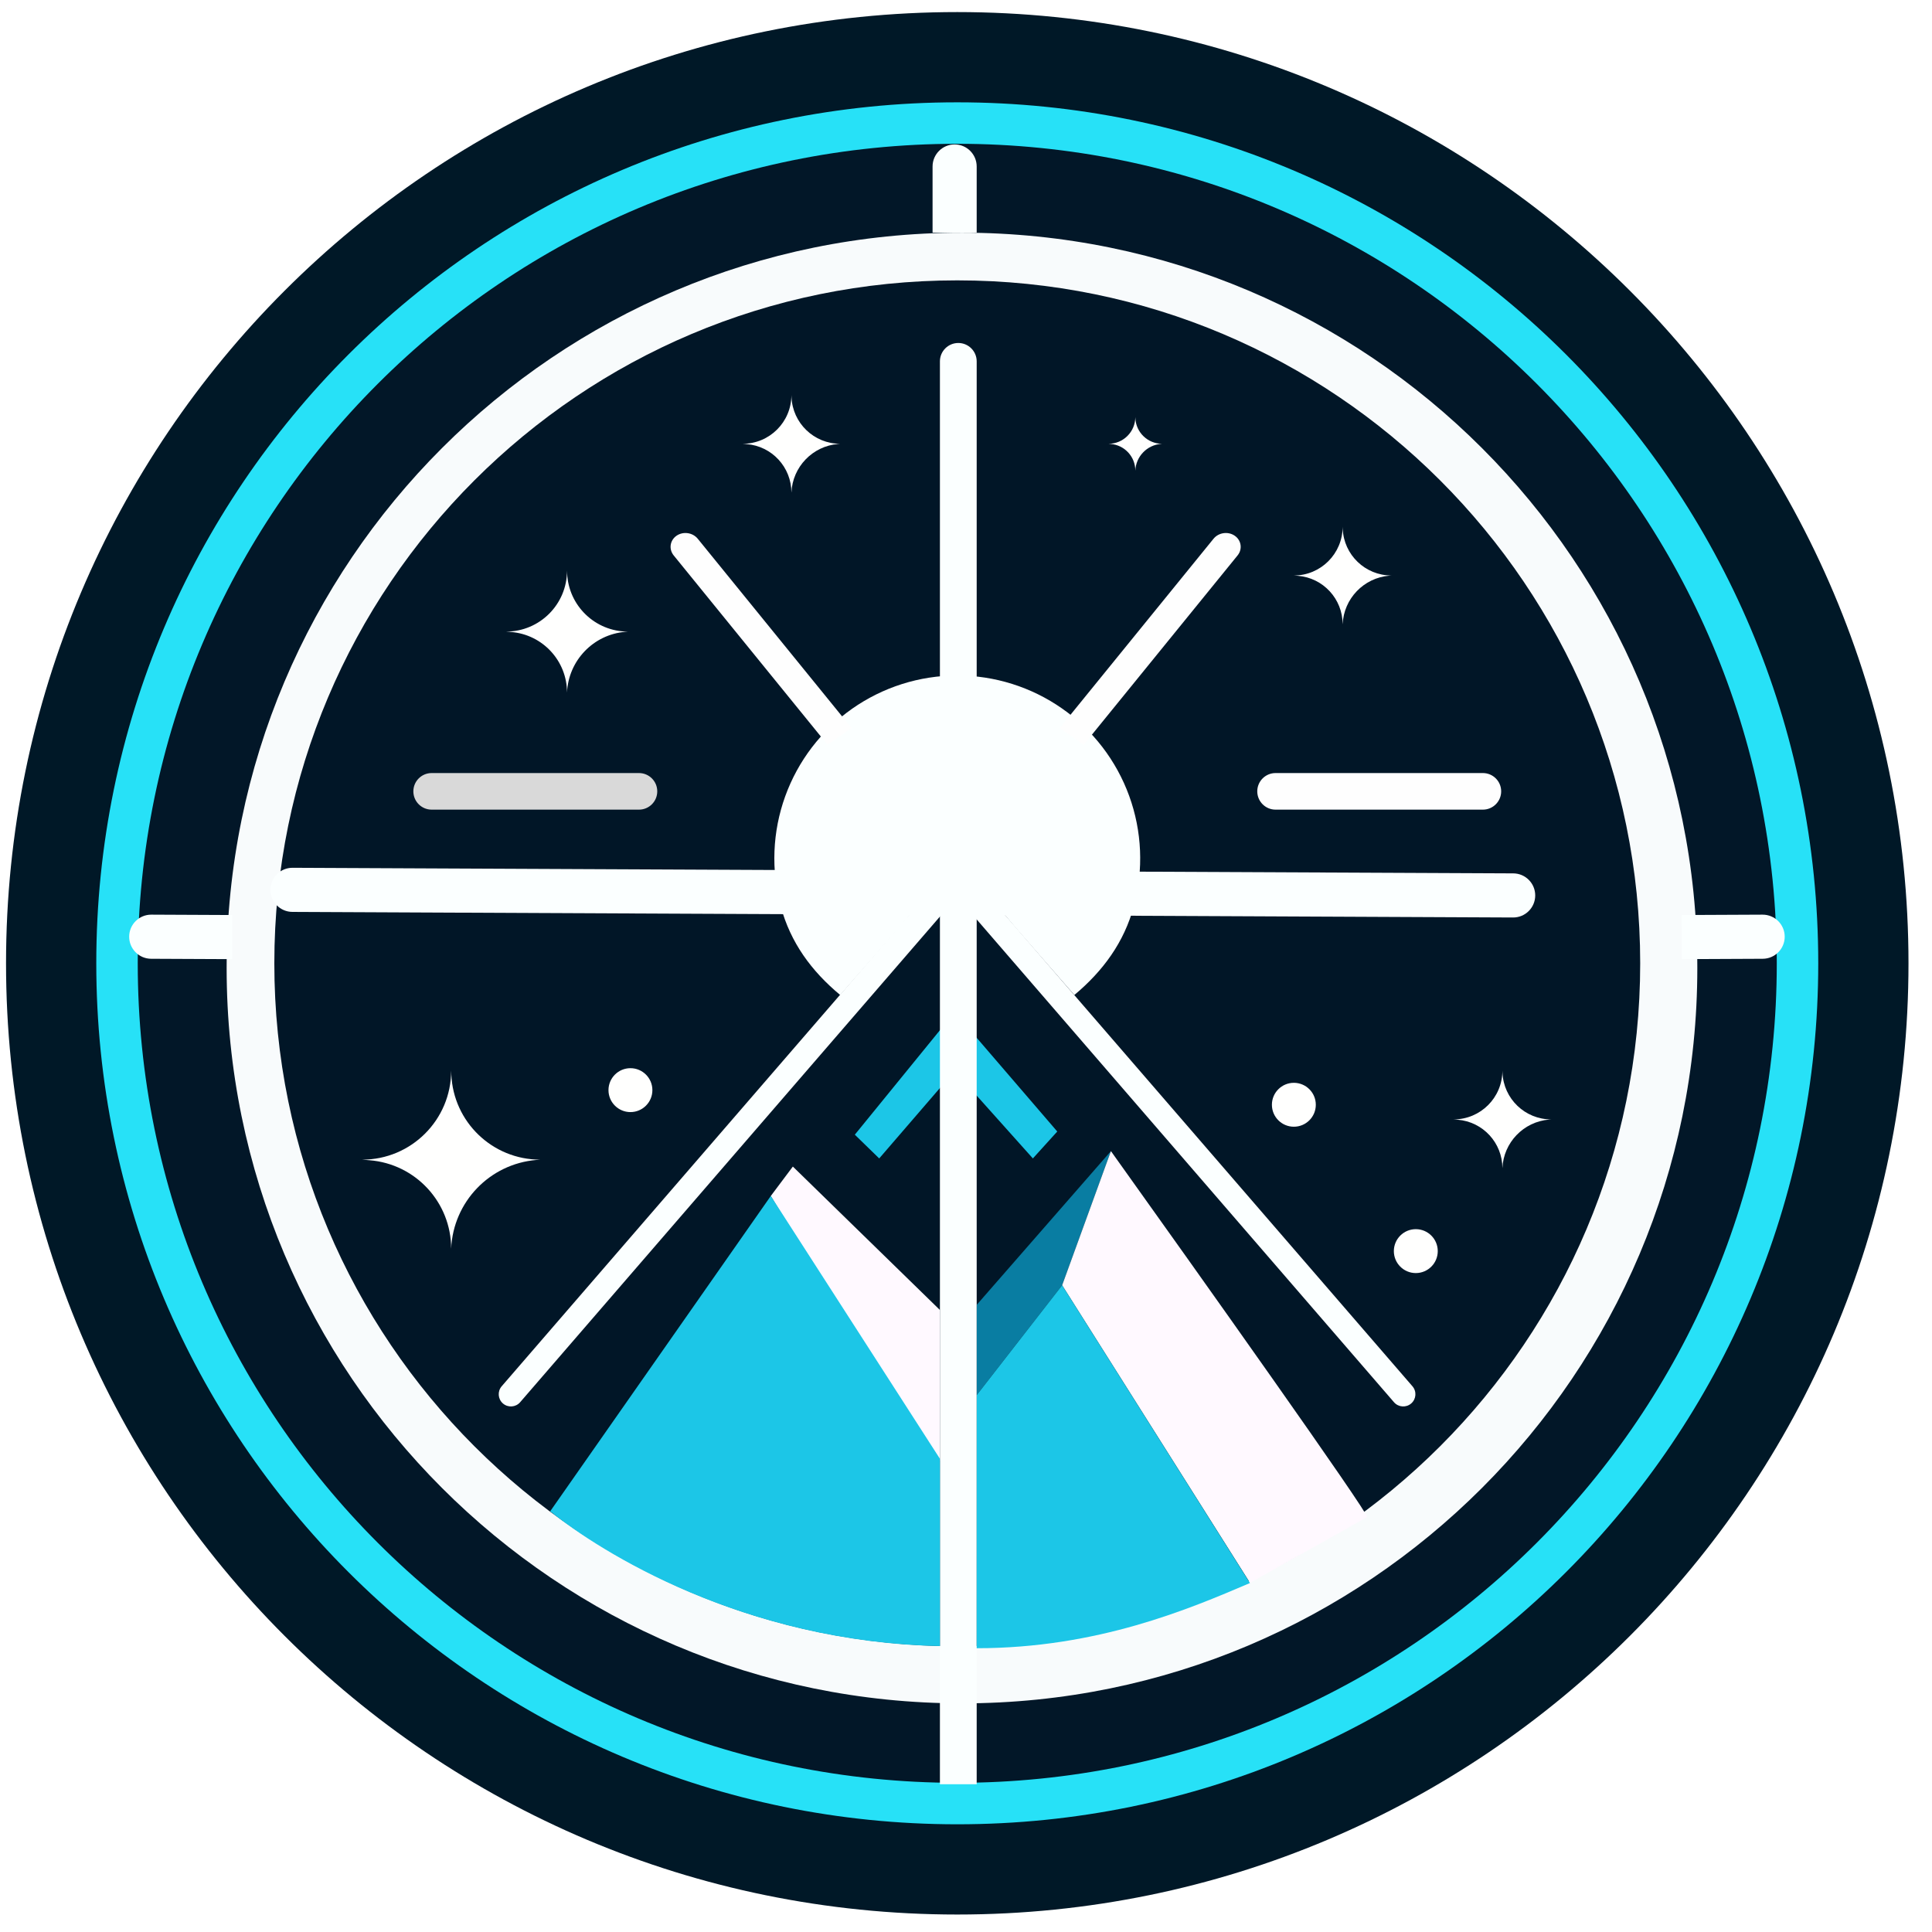
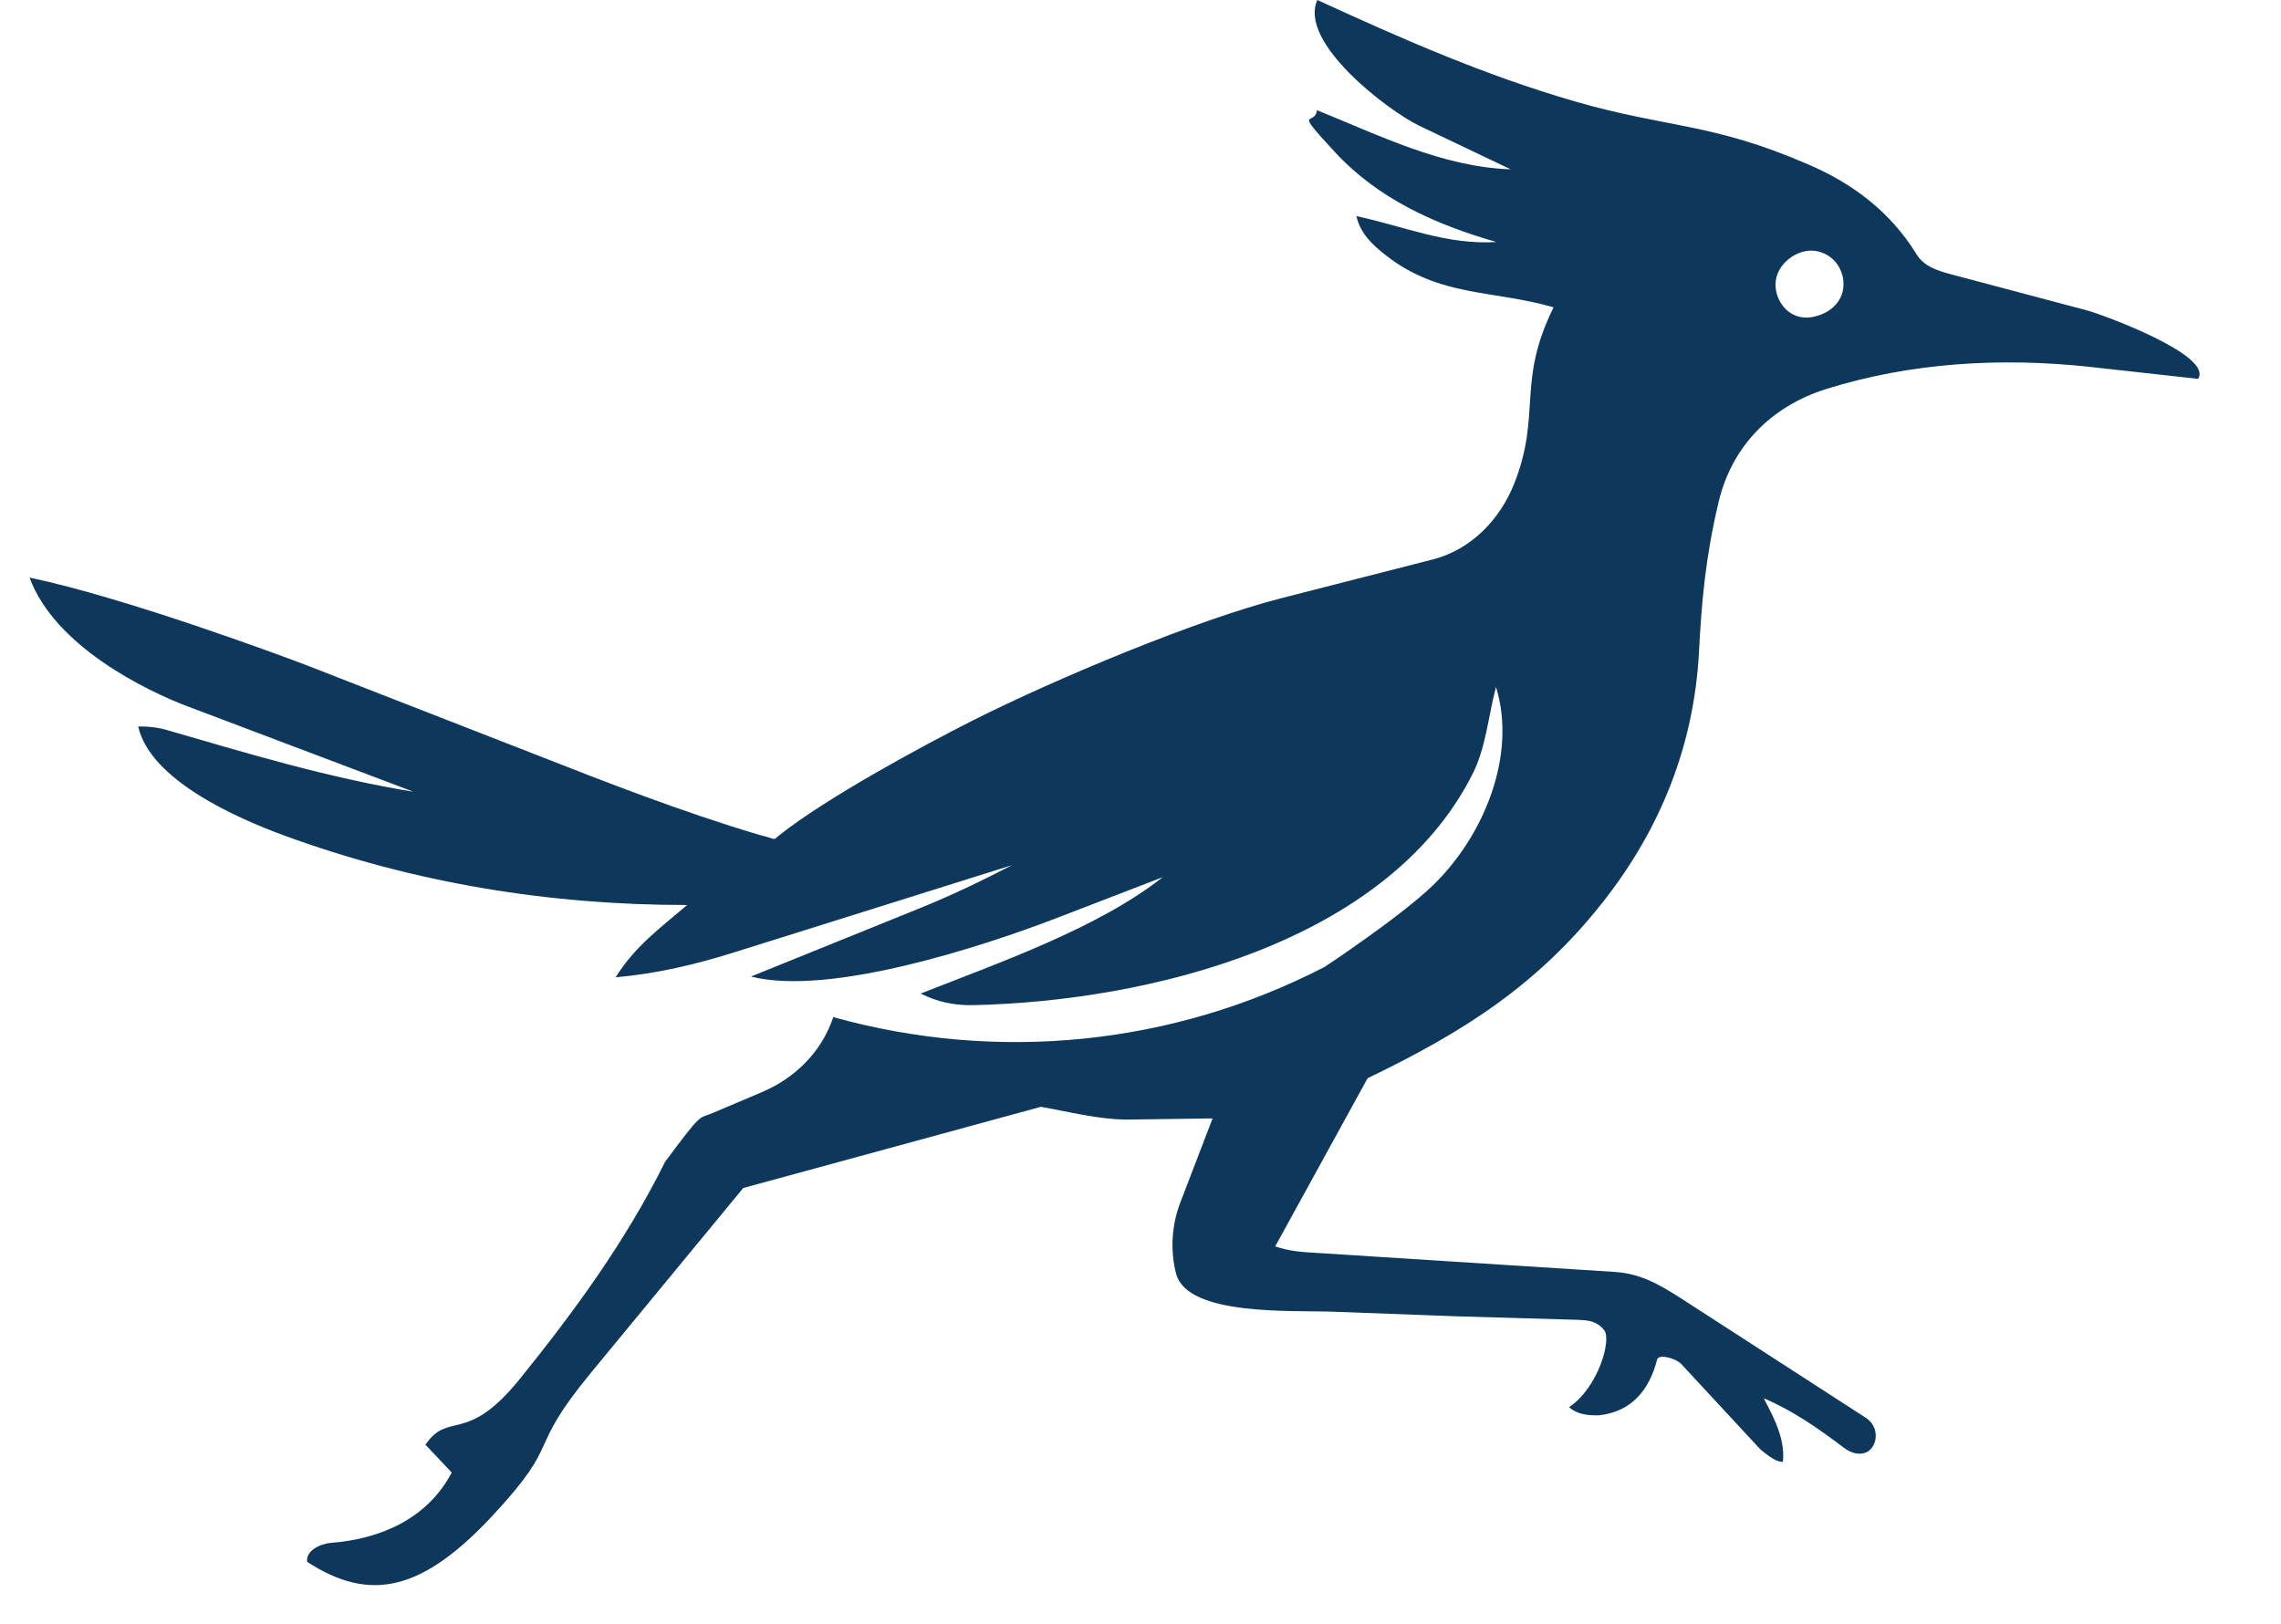
- <svg xmlns="http://www.w3.org/2000/svg" width="400" height="400" viewBox="80 80 320 320" fill="none">
-   <ellipse cx="238.553" cy="239.553" rx="157.553" ry="157.553" fill="#001827" />
-   <ellipse cx="238.553" cy="239.554" rx="142.606" ry="142.606" fill="#27E1F7" />
-   <path d="M374.291 239.553C374.291 314.519 313.519 375.291 238.553 375.291C163.586 375.291 102.814 314.519 102.814 239.553C102.814 164.587 163.586 103.815 238.553 103.815C313.519 103.815 374.291 164.587 374.291 239.553Z" fill="#021728" />
-   <ellipse cx="239.334" cy="240.335" rx="121.796" ry="121.796" fill="#F8FBFC" />
-   <path d="M351.668 239.554C351.668 302.025 301.025 352.669 238.553 352.669C176.081 352.669 125.438 302.025 125.438 239.554C125.438 177.082 176.081 126.438 238.553 126.438C301.025 126.438 351.668 177.082 351.668 239.554Z" fill="#011627" />
-   <path d="M238.116 257.386L251.076 271.872L255.116 267.414L238.116 247.642L221.585 267.941L225.625 271.872L238.116 257.386Z" fill="#1CC6E7" />
-   <path d="M235.68 139.853C235.68 138.172 237.043 136.809 238.725 136.809C240.406 136.809 241.77 138.172 241.77 139.853V375.528H235.68V139.853Z" fill="#FBFFFF" />
-   <path d="M166.146 312.259C165.413 313.1 164.137 313.187 163.296 312.453C162.456 311.72 162.369 310.444 163.102 309.603L237.37 223.682C238.103 222.841 239.379 222.754 240.22 223.488C241.06 224.221 241.147 225.497 240.414 226.338L166.146 312.259Z" fill="#FBFFFF" />
-   <path d="M310.895 312.259C311.628 313.1 312.904 313.187 313.745 312.453C314.585 311.72 314.672 310.444 313.939 309.603L239.671 223.682C238.938 222.841 237.662 222.754 236.821 223.488C235.98 224.221 235.894 225.497 236.627 226.338L310.895 312.259Z" fill="#FBFFFF" />
-   <rect x="334.297" y="224.675" width="7.308" height="209.488" rx="3.654" transform="rotate(90.2624 334.297 224.675)" fill="#FBFFFF" />
-   <path d="M118.463 231.557L118.43 238.864L105.032 238.803C103.014 238.794 101.386 237.15 101.395 235.132C101.404 233.114 103.048 231.486 105.066 231.495L118.463 231.557Z" fill="#FBFFFF" />
-   <path d="M358.536 231.557L358.569 238.864L371.967 238.803C373.985 238.794 375.613 237.15 375.604 235.132C375.595 233.114 373.951 231.486 371.933 231.495L358.536 231.557Z" fill="#FBFFFF" />
-   <path d="M234.462 107.578C234.462 105.56 236.098 103.924 238.116 103.924C240.134 103.924 241.77 105.56 241.77 107.578V118.539H234.462V107.578Z" fill="#FBFFFF" />
-   <path d="M207.667 278.091L211.321 273.219L235.68 296.979V321.937C222.909 302.37 214.802 290.071 207.667 278.091Z" fill="#FFF9FF" />
-   <path d="M171.128 330.32L207.667 278.091L235.68 321.615V352.64C203.159 351.993 179.367 337.001 171.128 330.32Z" fill="#1CC6E7" />
-   <path d="M241.785 296.111L264.004 270.66L255.925 292.879L241.785 311.058V296.111Z" fill="#097DA2" />
-   <path d="M306.422 331.258C305.938 331.581 293.293 338.664 287.031 342.165L255.925 292.879L264.004 270.66C278.346 290.725 306.907 330.934 306.422 331.258Z" fill="#FFF9FF" />
-   <path d="M286.904 342.255L287.031 342.201L255.924 292.88L241.785 311.059L241.77 352.996C261.749 352.996 276.999 346.485 286.904 342.255Z" fill="#1CC6E7" />
-   <path d="M257.945 244.805C262.719 240.811 266.196 236.061 267.813 230.049C269.429 224.038 269.155 217.674 267.027 211.824C264.899 205.974 261.02 200.922 255.919 197.354C250.818 193.786 244.742 191.876 238.517 191.883C232.292 191.891 226.22 193.816 221.128 197.396C216.035 200.976 212.169 206.038 210.055 211.893C207.941 217.748 207.682 224.112 209.313 230.12C210.944 236.127 214.378 240.823 219.162 244.805L229.06 233.494L238.553 222.182L248.249 233.696L257.945 244.805Z" fill="#FBFFFF" />
-   <rect x="148.465" y="208.042" width="40.398" height="6.06" rx="3.03" fill="#D9D9D9" />
-   <rect x="288.243" y="208.042" width="40.398" height="6.06" rx="3.03" fill="#FEFEFE" />
-   <path d="M255.52 200.588L280.996 169.235C281.84 168.196 283.416 167.973 284.515 168.737C285.615 169.5 285.822 170.961 284.978 172L259.502 203.353L255.52 200.588Z" fill="#FEFEFE" />
-   <path d="M221.048 200.588L195.571 169.235C194.727 168.196 193.151 167.973 192.052 168.737C190.952 169.5 190.745 170.961 191.589 172L217.066 203.353L221.048 200.588Z" fill="#FEFEFE" />
-   <path d="M154.726 257.329L154.751 257.93C155.067 265.831 161.564 272.074 169.472 272.074L168.848 272.126C161.113 272.771 155.064 279.065 154.726 286.819C154.726 279.158 148.841 272.783 141.204 272.172L139.981 272.074C148.125 272.074 154.726 265.472 154.726 257.329Z" fill="#FFFFFE" />
-   <path d="M173.916 174.513L173.932 174.924C174.149 180.336 178.599 184.612 184.015 184.612L183.588 184.648C178.29 185.089 174.147 189.401 173.916 194.712C173.916 189.465 169.884 185.098 164.654 184.679L163.816 184.612C169.394 184.612 173.916 180.091 173.916 174.513Z" fill="#FFFFFE" />
-   <path d="M328.844 257.329L328.857 257.658C329.03 261.988 332.59 265.408 336.923 265.408L336.581 265.437C332.343 265.79 329.028 269.239 328.844 273.488C328.844 269.29 325.618 265.797 321.434 265.462L320.764 265.408C325.226 265.408 328.844 261.791 328.844 257.329Z" fill="#FFFFFE" />
-   <path d="M302.383 167.241L302.396 167.571C302.569 171.9 306.129 175.321 310.462 175.321L310.12 175.349C305.882 175.703 302.567 179.152 302.383 183.401C302.383 179.203 299.157 175.709 294.973 175.374L294.303 175.321C298.765 175.321 302.383 171.703 302.383 167.241Z" fill="#FFFFFE" />
-   <path d="M211.082 145.426L211.095 145.755C211.269 150.085 214.829 153.505 219.162 153.505L218.82 153.534C214.582 153.887 211.267 157.336 211.082 161.585C211.082 157.387 207.857 153.894 203.673 153.559L203.003 153.505C207.465 153.505 211.082 149.888 211.082 145.426Z" fill="#FFFFFE" />
-   <path d="M268.044 149.062L268.051 149.243C268.146 151.624 270.104 153.505 272.488 153.505L272.3 153.521C269.969 153.715 268.145 155.612 268.044 157.949C268.044 155.64 266.27 153.719 263.969 153.535L263.6 153.505C266.054 153.505 268.044 151.516 268.044 149.062Z" fill="#FFFFFE" />
-   <ellipse cx="184.42" cy="260.561" rx="3.636" ry="3.636" fill="#FFFFFE" />
-   <ellipse cx="294.303" cy="262.984" rx="3.636" ry="3.636" fill="#FFFFFE" />
-   <ellipse cx="314.502" cy="287.224" rx="3.636" ry="3.636" fill="#FFFFFE" />
+ <svg xmlns="http://www.w3.org/2000/svg" width="590" height="420" viewBox="120 0 590 420" fill="none" role="img" aria-labelledby="title desc">
+   <path d="M316.846 282.6C324.98 279.189 332.246 272.8 335.546 263.1C377.946 274.9 423.146 270.5 462.646 250.1C462.646 250.1 482.146 237.2 490.546 229.1C503.746 216.4 512.446 195.4 506.946 177.7C504.846 185.8 504.346 193.4 500.846 200.3C478.746 244 416.946 259 371.746 260C366.946 260.1 362.446 259.2 358.146 257C378.746 248.9 404.146 240 420.746 226.9L393.246 237.5C374.246 244.8 334.546 257.8 314.246 252.6L357.746 235C366.146 231.6 373.846 227.9 381.746 223.8L310.046 246.3C299.846 249.5 290.246 251.8 279.246 252.8C284.146 244.9 290.446 240.3 297.746 234.1C261.946 234.1 227.046 228.4 193.446 216.1C181.246 211.6 158.846 201.8 155.746 187.9C158.746 187.9 161.146 188.2 163.746 189C184.746 195.1 204.946 201.2 226.946 204.8L168.746 182.8C158.046 178.8 134.145 167.225 127.646 149.4C152.889 154.7 194.146 170.1 199.346 172.1L257.046 194.6C276.946 202.4 296.046 209.9 316.546 216C321.234 217.079 319.646 217.6 321.646 216C333.446 206.6 358.046 193.2 371.946 186.2C393.046 175.6 429.246 160.4 451.546 154.7L490.646 144.7C500.746 142.1 508.146 134.1 511.746 124.9C518.746 107 512.246 98.9 521.846 79.5C506.446 75 492.346 76.9 478.546 66.1C475.046 63.4 471.846 60.4 470.846 55.9C483.346 58.6 494.246 63.4 507.046 62.6C491.346 58.1 476.546 51.5 465.346 39.4C454.146 27.3 460.146 32.9 460.646 28.5C476.946 35.1 493.146 43.2 510.746 43.8L487.046 32.5C479.146 28.7 455.746 11 460.746 0C482.946 10.2 504.146 19.5 527.246 26.2C551.446 33.2 562.746 31.7 587.646 42.5C599.346 47.5 609.046 54.9 615.746 65.8C617.646 68.9 621.146 70 624.446 70.9L659.846 80.3C663.646 81.3 692.646 91.9 688.546 98L660.546 94.9C637.446 92.4 614.246 93.8 592.446 100.6C578.046 105.1 567.946 115.5 564.546 129.8C561.146 144.1 560.146 155.4 559.446 168.8C558.146 192.8 549.546 214.2 534.946 232.9C517.746 254.9 498.246 267.1 473.746 278.9L449.846 322.4C453.246 323.6 456.746 323.9 460.746 324.1L537.546 329C544.346 329.4 549.246 332.3 554.746 335.8L602.546 366.7C605.246 368.4 605.846 371.7 604.446 374.1C603.046 376.5 599.846 376.7 596.946 374.5C590.346 369.5 583.746 364.9 576.246 361.7C577.146 363.9 581.998 371.213 581.158 378.135C579.728 378.135 578.397 377.414 575.356 374.934L554.846 352.8C553.646 351.5 549.246 350.1 548.646 351.6C546.646 359.5 542.046 365.2 533.546 366.1C531.795 366.1 528.454 366.257 525.846 364C533.346 359 536.908 346.625 534.946 344.1C532.985 341.575 530.446 341.5 528.146 341.4L497.146 340.5L464.746 339.3C454.446 338.9 427.346 340.5 424.246 329.6C422.646 323.6 423.046 317 425.246 311.2L433.646 289.3L411.646 289.6C404.246 289.6 396.646 287.6 389.246 286.3L312.246 307.3L272.846 355.1C255.646 376 265.846 372.2 247.546 391.9C229.246 411.6 215.746 414.6 199.446 404C199.046 401 203.046 399.3 205.546 399.1C218.646 398.1 230.646 392.7 236.846 380.9L230.046 373.7C236.146 364.8 240.546 373.9 254.446 356.7C268.346 339.5 281.846 321.1 292.046 300.5C301.79 287.392 300.592 289.506 304.346 287.9L316.846 282.6ZM588.846 82C593.946 81 596.846 77.5 596.846 73.5C596.846 69.5 594.146 65.6 589.546 64.9C584.946 64.2 579.246 68.3 579.246 73.6C579.246 78.3 583.146 83.1 588.846 82Z" fill="#0D385B" />
</svg>
